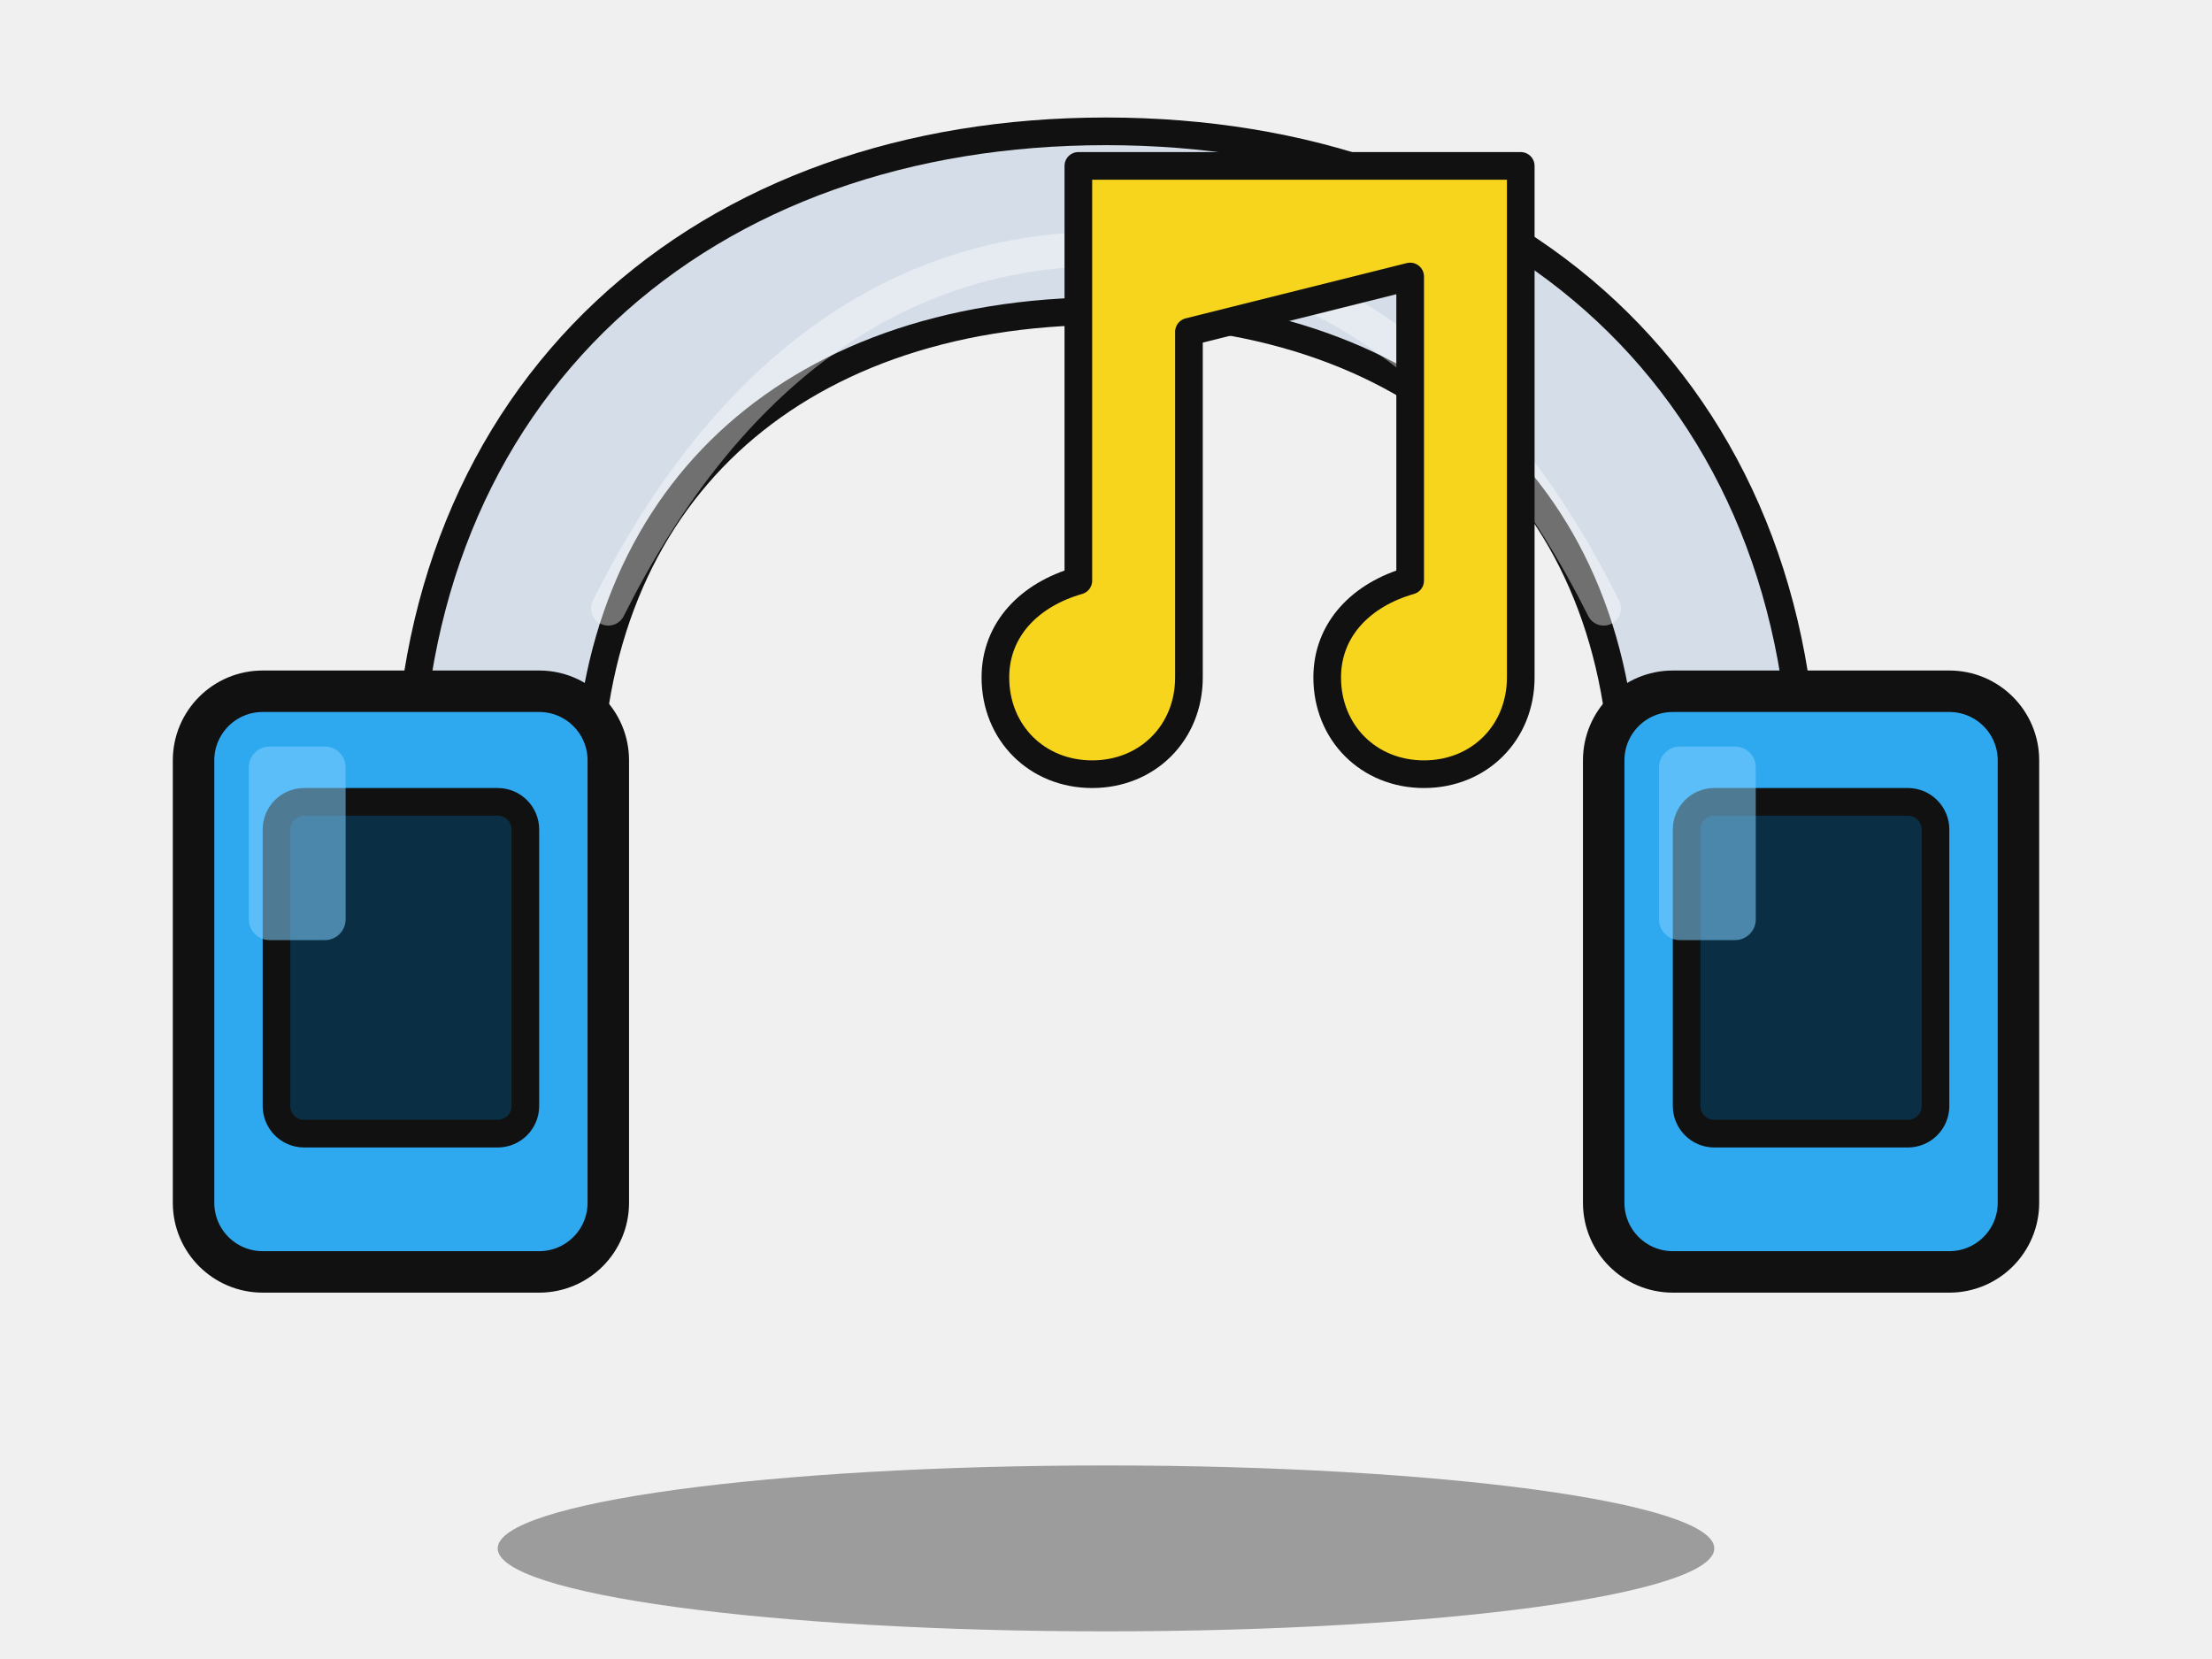
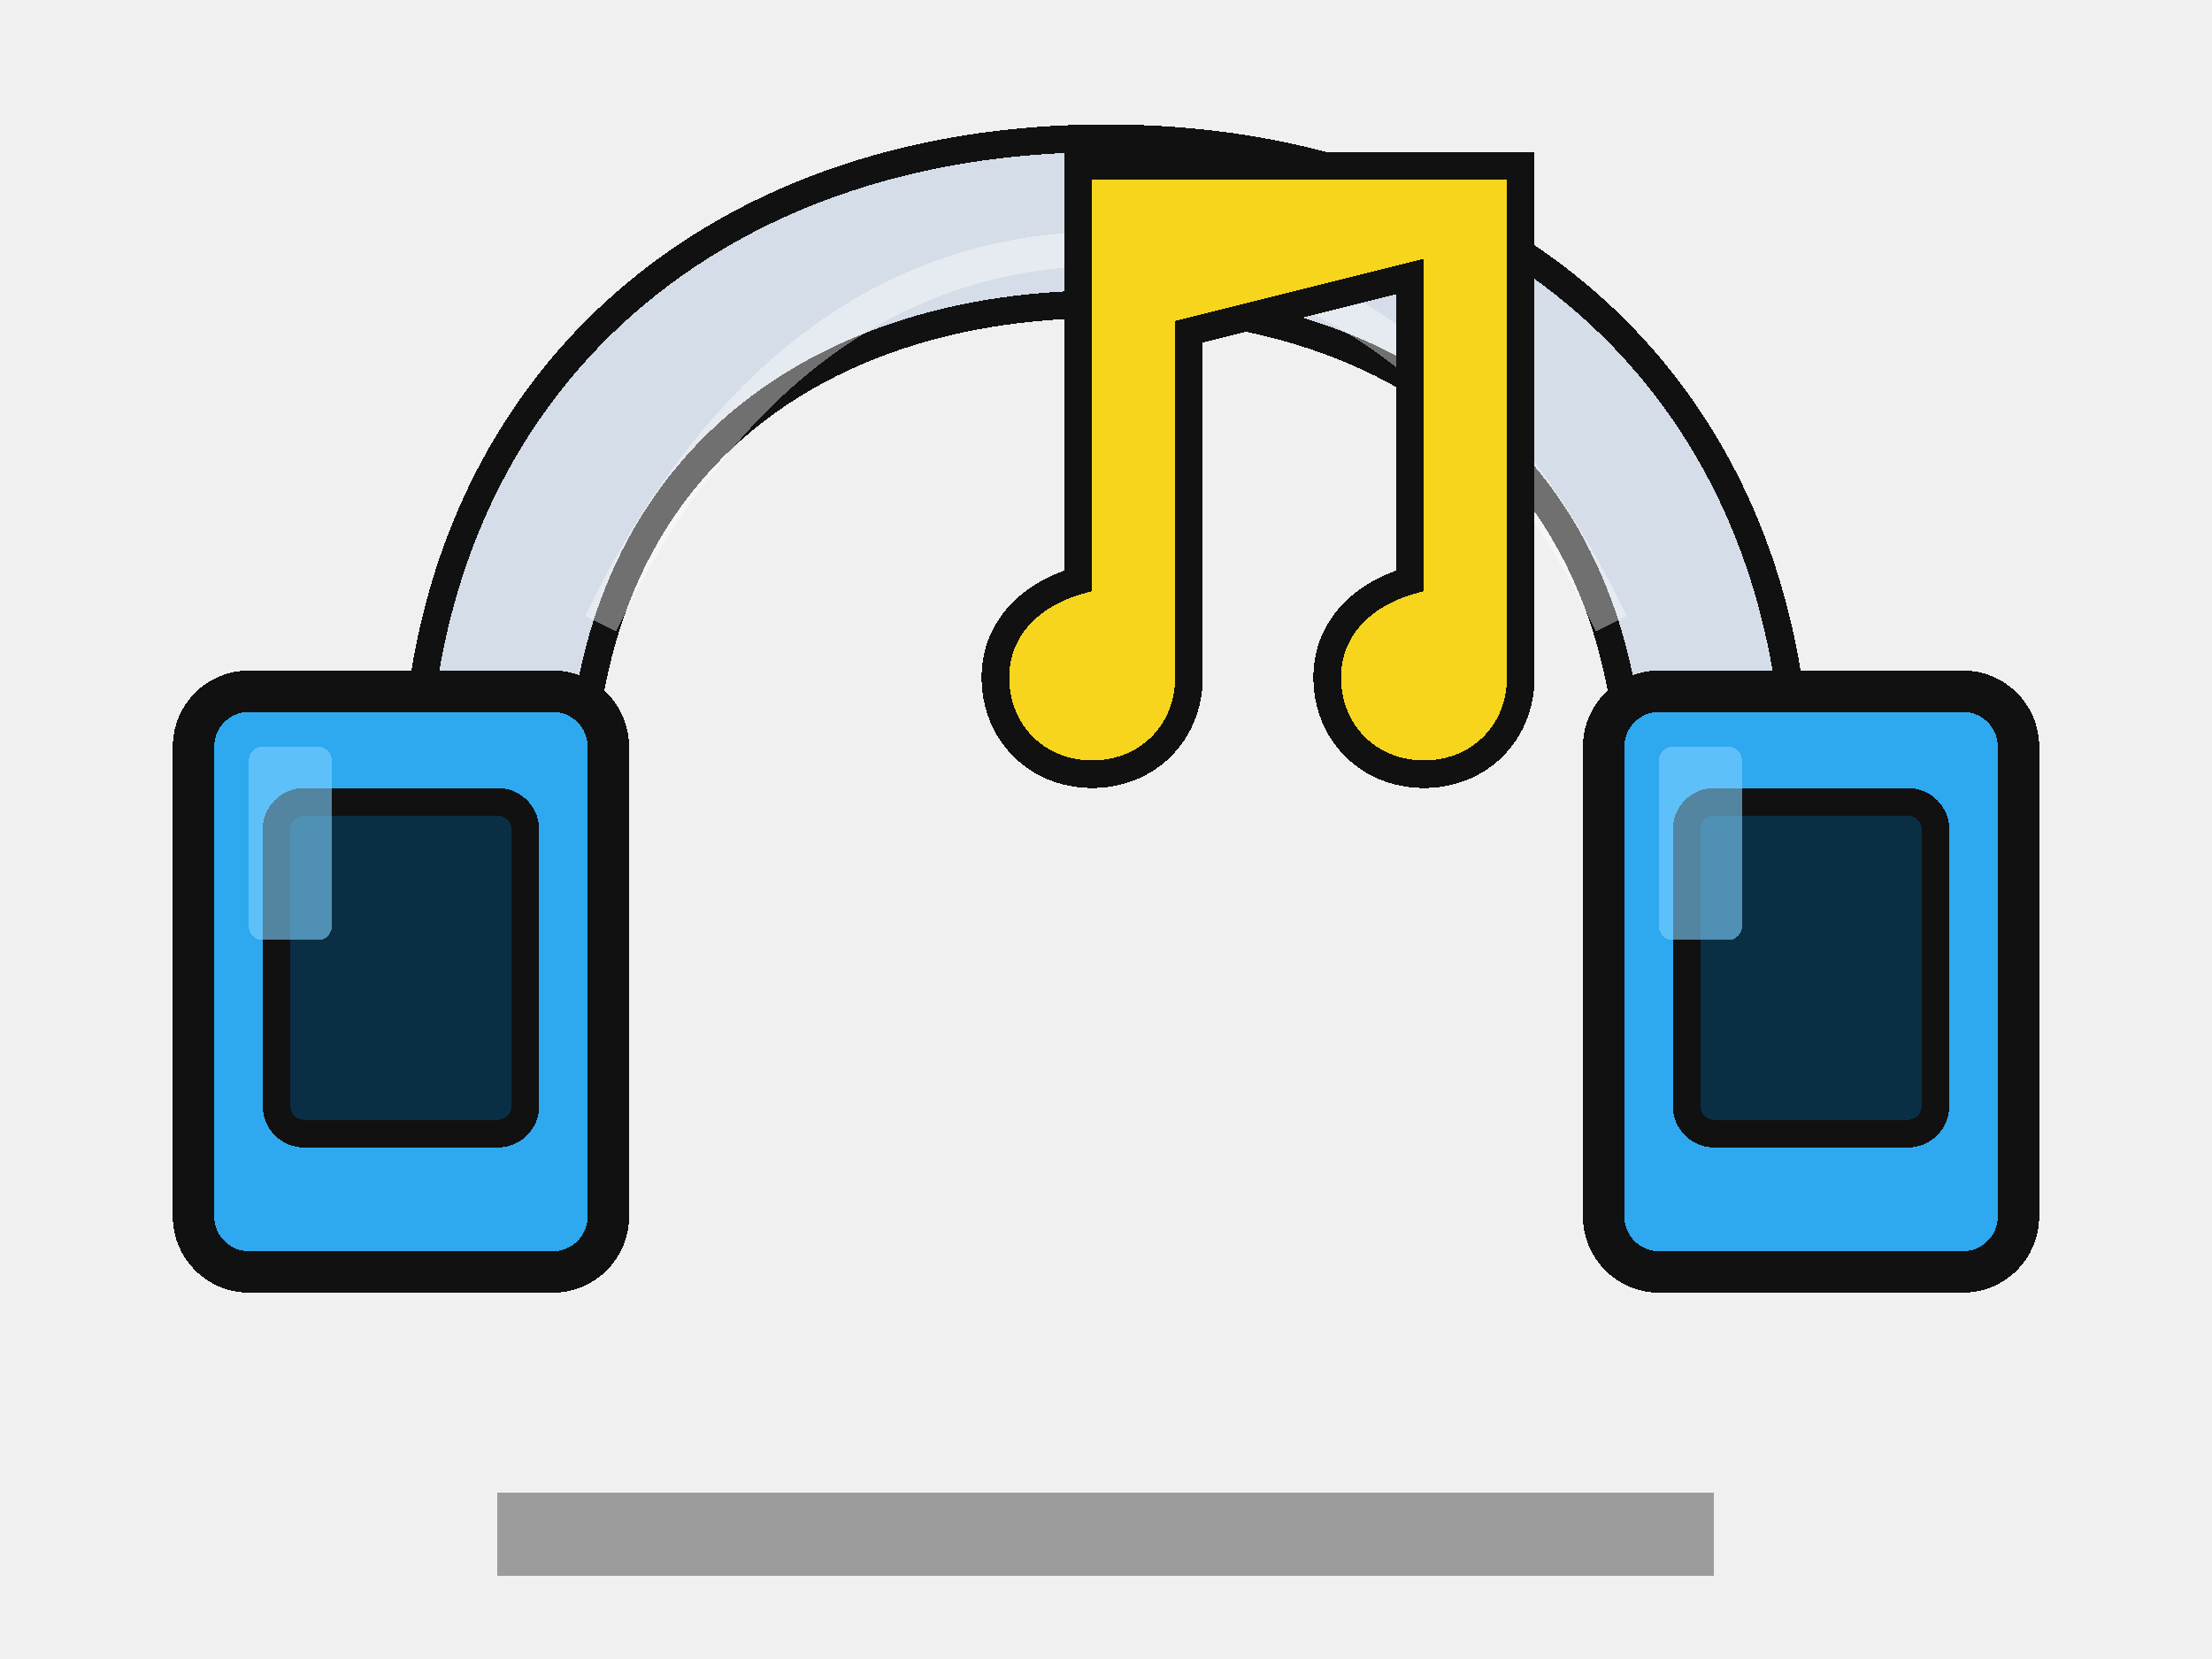
- <svg xmlns="http://www.w3.org/2000/svg" viewBox="0 0 160 120" fill="none">
-   <ellipse cx="80" cy="112" rx="44" ry="6" fill="#000" opacity="0.35" />
-   <path d="M36 58c0-26 18-42 44-42s44 16 44 42" stroke="#111" stroke-width="15" stroke-linecap="round" />
-   <path d="M36 58c0-26 18-42 44-42s44 16 44 42" stroke="#d5dde8" stroke-width="11" stroke-linecap="round" />
-   <path d="M44 44c8-16 20-26 36-26s28 10 36 26" stroke="#fff" stroke-width="2.5" stroke-linecap="round" opacity="0.4" />
-   <rect x="14" y="50" width="30" height="42" rx="5" fill="#2ea8ef" stroke="#111" stroke-width="3" />
+ <svg xmlns="http://www.w3.org/2000/svg" viewBox="0 0 160 120" fill="none" shape-rendering="crispEdges">
+   <rect x="36" y="108" width="88" height="6" fill="#000" opacity="0.35" />
+   <path d="M36 58c0-26 18-42 44-42s44 16 44 42" stroke="#111" stroke-width="14" stroke-linecap="square" />
+   <path d="M36 58c0-26 18-42 44-42s44 16 44 42" stroke="#d5dde8" stroke-width="10" stroke-linecap="square" />
+   <path d="M44 44c8-16 20-26 36-26s28 10 36 26" stroke="#fff" stroke-width="2.5" stroke-linecap="square" opacity="0.4" />
+   <rect x="14" y="50" width="30" height="42" rx="4" fill="#2ea8ef" stroke="#111" stroke-width="3" />
  <rect x="20" y="58" width="18" height="24" rx="2" fill="#0a2f45" stroke="#111" stroke-width="2" />
-   <rect x="18" y="54" width="7" height="14" rx="1.5" fill="#7fd0ff" opacity="0.55" />
-   <rect x="116" y="50" width="30" height="42" rx="5" fill="#2ea8ef" stroke="#111" stroke-width="3" />
+   <rect x="18" y="54" width="6" height="14" rx="1" fill="#7fd0ff" opacity="0.6" />
+   <rect x="116" y="50" width="30" height="42" rx="4" fill="#2ea8ef" stroke="#111" stroke-width="3" />
  <rect x="122" y="58" width="18" height="24" rx="2" fill="#0a2f45" stroke="#111" stroke-width="2" />
-   <rect x="120" y="54" width="7" height="14" rx="1.5" fill="#7fd0ff" opacity="0.55" />
+   <rect x="120" y="54" width="6" height="14" rx="1" fill="#7fd0ff" opacity="0.6" />
  <g transform="translate(72 10)">
-     <path d="M6 2v30c-3.5 1-6 3.5-6 7 0 4 3 7 7 7s7-3 7-7V14l16-4v22c-3.5 1-6 3.5-6 7 0 4 3 7 7 7s7-3 7-7V2z" fill="#f7d51d" stroke="#111" stroke-width="2" stroke-linejoin="round" />
+     <path d="M6 2v30c-3.5 1-6 3.5-6 7 0 4 3 7 7 7s7-3 7-7V14l16-4v22c-3.5 1-6 3.5-6 7 0 4 3 7 7 7s7-3 7-7V2z" fill="#f7d51d" stroke="#111" stroke-width="2" stroke-linejoin="miter" />
  </g>
</svg>
